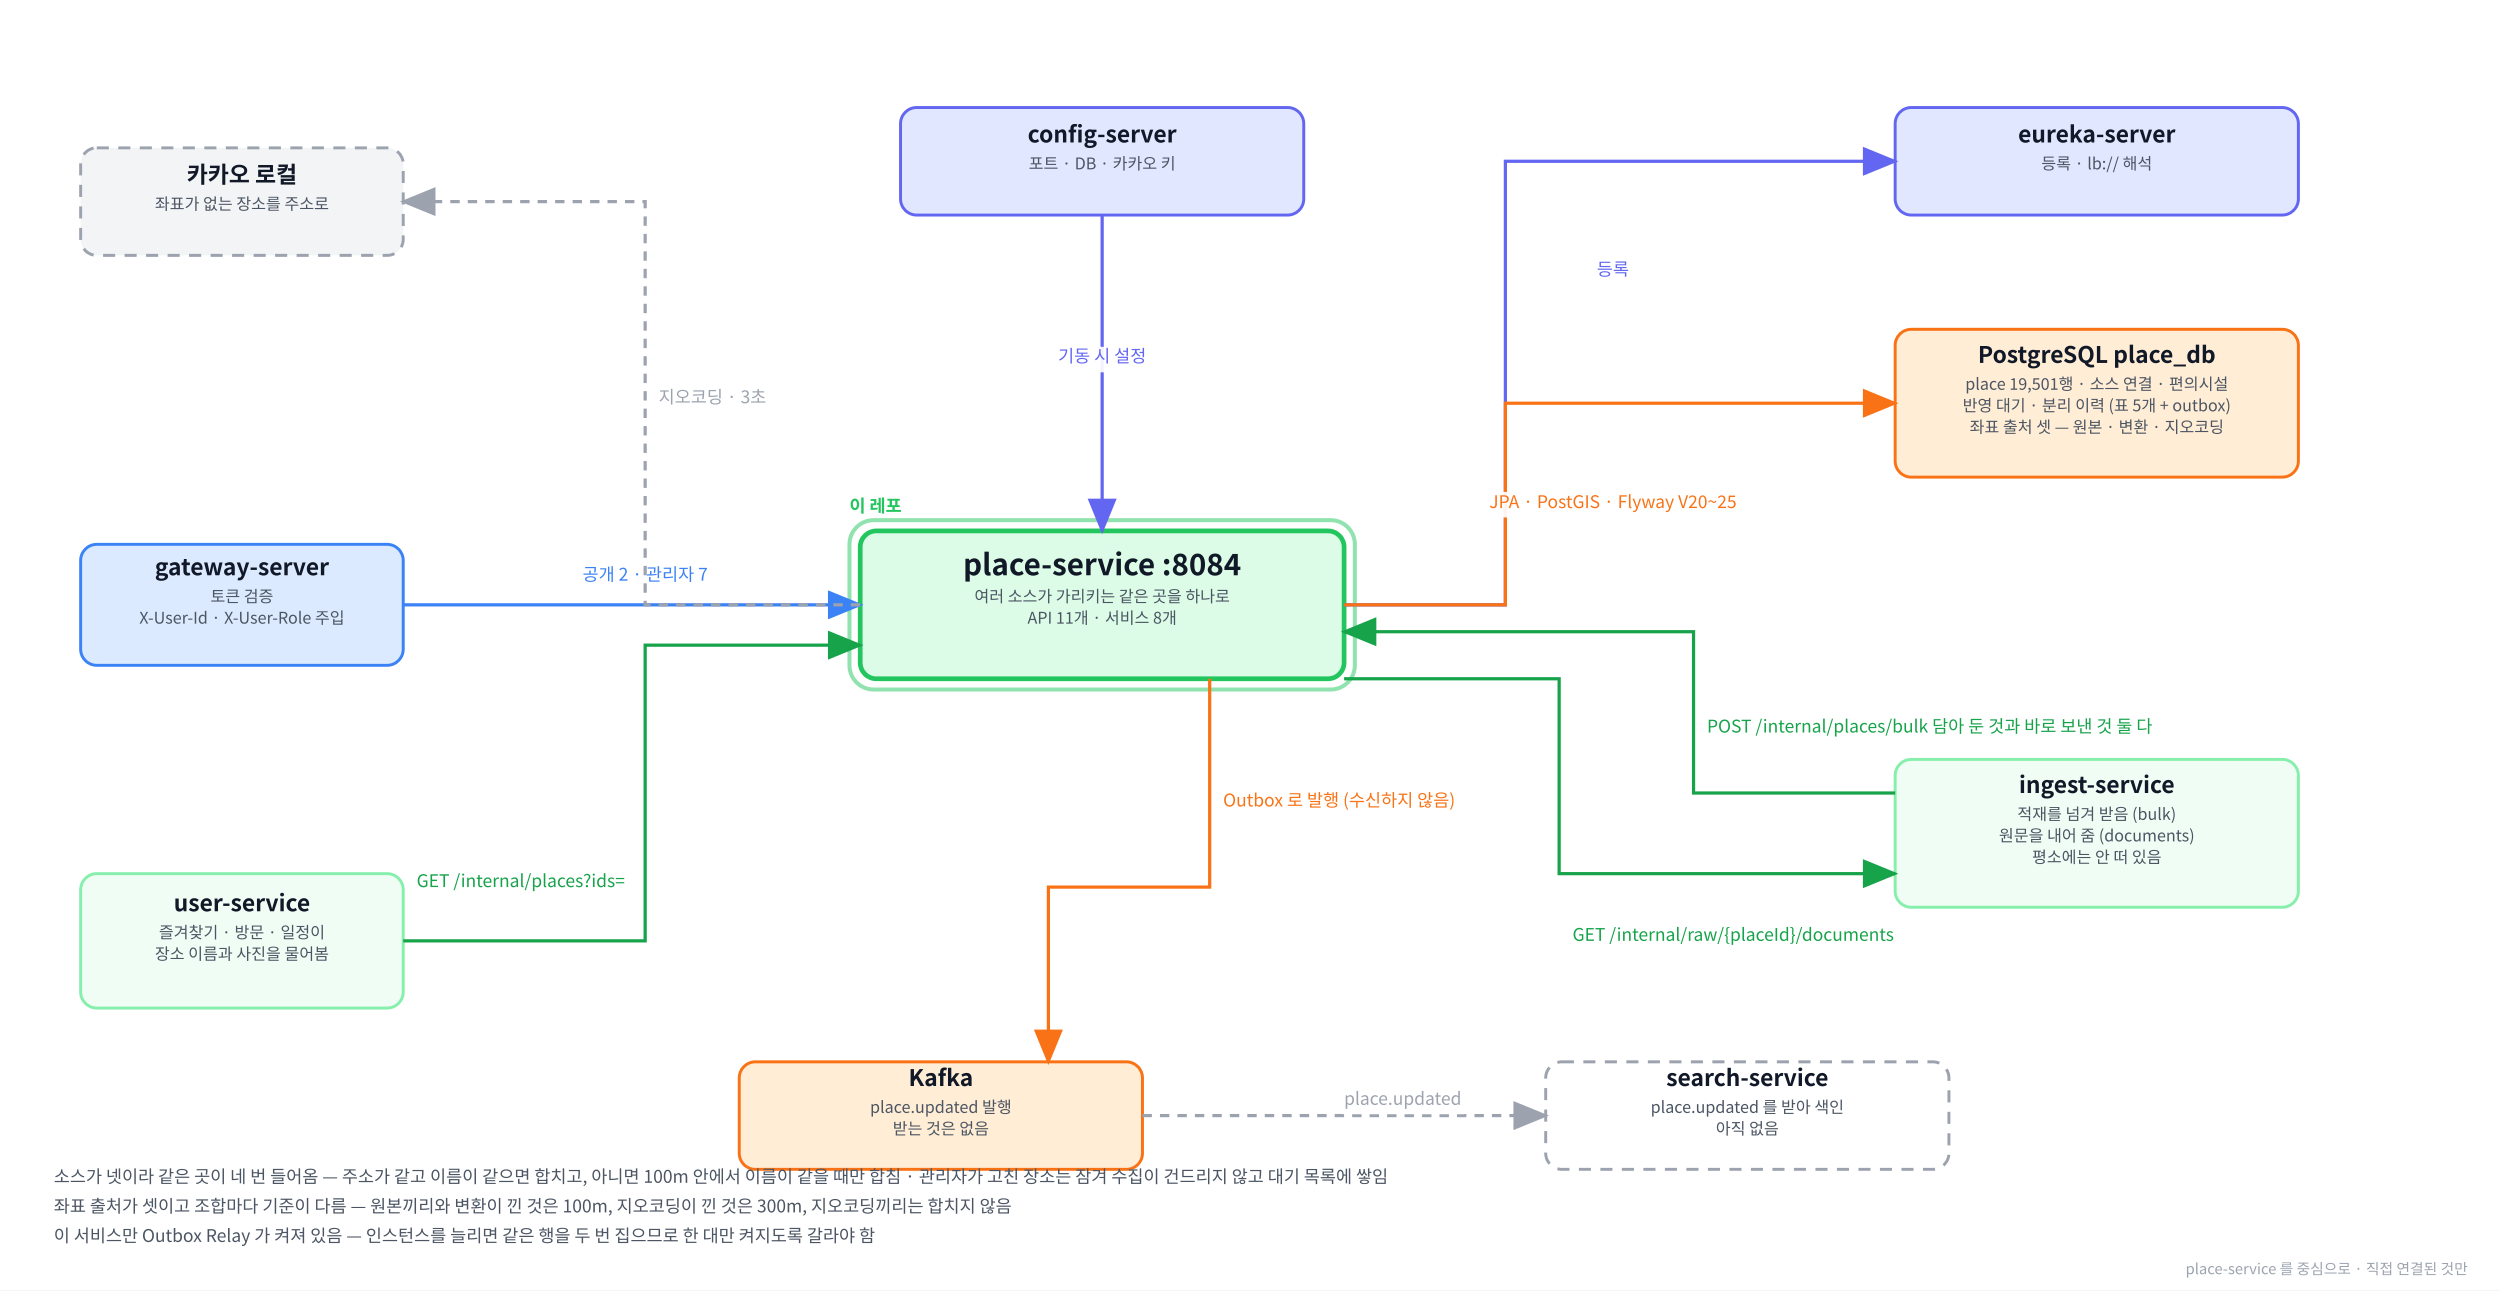
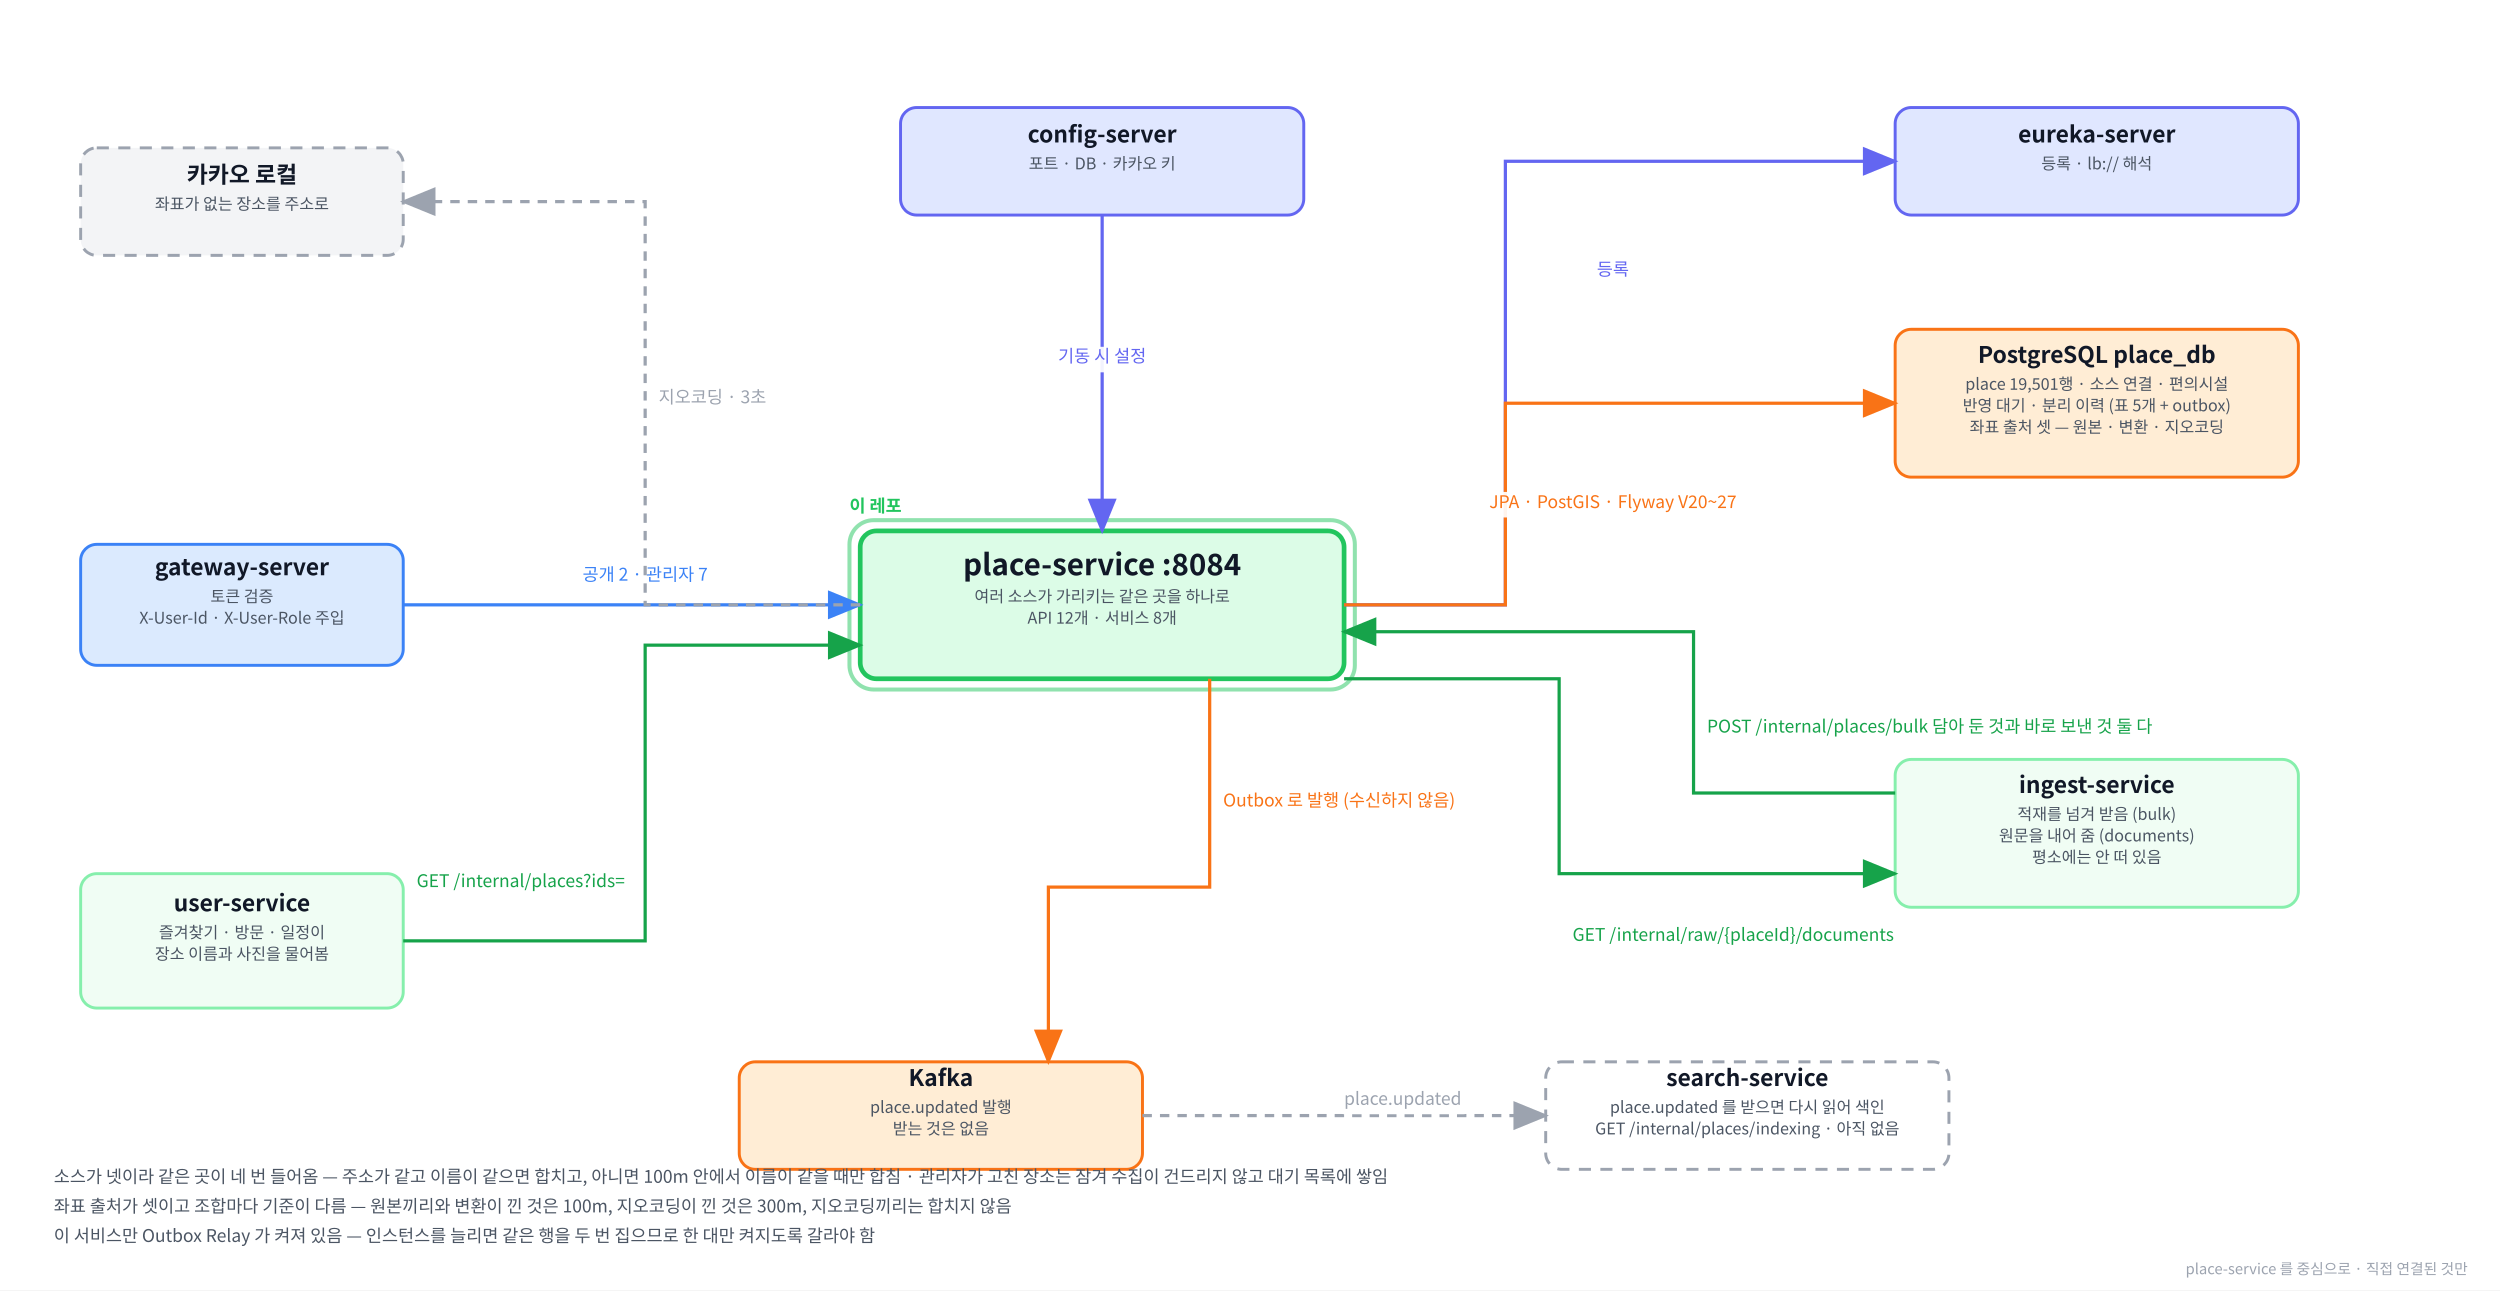
<svg xmlns="http://www.w3.org/2000/svg" width="1860" height="960" viewBox="0 0 1860 960" font-family="Noto Sans CJK KR, 'Malgun Gothic', 'Apple SD Gothic Neo', sans-serif">
  <defs>
    <marker id="ah-374151" markerWidth="11" markerHeight="9" refX="10" refY="4.5" orient="auto">
      <path d="M0,0 L11,4.5 L0,9 z" fill="#374151" />
    </marker>
    <marker id="as-374151" markerWidth="11" markerHeight="9" refX="1" refY="4.5" orient="auto">
      <path d="M11,0 L0,4.5 L11,9 z" fill="#374151" />
    </marker>
    <marker id="ah-3B82F6" markerWidth="11" markerHeight="9" refX="10" refY="4.5" orient="auto">
      <path d="M0,0 L11,4.5 L0,9 z" fill="#3B82F6" />
    </marker>
    <marker id="as-3B82F6" markerWidth="11" markerHeight="9" refX="1" refY="4.5" orient="auto">
      <path d="M11,0 L0,4.5 L11,9 z" fill="#3B82F6" />
    </marker>
    <marker id="ah-6366F1" markerWidth="11" markerHeight="9" refX="10" refY="4.5" orient="auto">
      <path d="M0,0 L11,4.5 L0,9 z" fill="#6366F1" />
    </marker>
    <marker id="as-6366F1" markerWidth="11" markerHeight="9" refX="1" refY="4.5" orient="auto">
      <path d="M11,0 L0,4.5 L11,9 z" fill="#6366F1" />
    </marker>
    <marker id="ah-16A34A" markerWidth="11" markerHeight="9" refX="10" refY="4.5" orient="auto">
      <path d="M0,0 L11,4.5 L0,9 z" fill="#16A34A" />
    </marker>
    <marker id="as-16A34A" markerWidth="11" markerHeight="9" refX="1" refY="4.5" orient="auto">
      <path d="M11,0 L0,4.5 L11,9 z" fill="#16A34A" />
    </marker>
    <marker id="ah-F97316" markerWidth="11" markerHeight="9" refX="10" refY="4.5" orient="auto">
      <path d="M0,0 L11,4.5 L0,9 z" fill="#F97316" />
    </marker>
    <marker id="as-F97316" markerWidth="11" markerHeight="9" refX="1" refY="4.5" orient="auto">
      <path d="M11,0 L0,4.5 L11,9 z" fill="#F97316" />
    </marker>
    <marker id="ah-A855F7" markerWidth="11" markerHeight="9" refX="10" refY="4.5" orient="auto">
      <path d="M0,0 L11,4.5 L0,9 z" fill="#A855F7" />
    </marker>
    <marker id="as-A855F7" markerWidth="11" markerHeight="9" refX="1" refY="4.5" orient="auto">
      <path d="M11,0 L0,4.5 L11,9 z" fill="#A855F7" />
    </marker>
    <marker id="ah-9CA3AF" markerWidth="11" markerHeight="9" refX="10" refY="4.5" orient="auto">
      <path d="M0,0 L11,4.5 L0,9 z" fill="#9CA3AF" />
    </marker>
    <marker id="as-9CA3AF" markerWidth="11" markerHeight="9" refX="1" refY="4.5" orient="auto">
      <path d="M11,0 L0,4.5 L11,9 z" fill="#9CA3AF" />
    </marker>
    <marker id="ah-D97706" markerWidth="11" markerHeight="9" refX="10" refY="4.5" orient="auto">
      <path d="M0,0 L11,4.5 L0,9 z" fill="#D97706" />
    </marker>
    <marker id="as-D97706" markerWidth="11" markerHeight="9" refX="1" refY="4.5" orient="auto">
      <path d="M11,0 L0,4.5 L11,9 z" fill="#D97706" />
    </marker>
    <marker id="ah-111827" markerWidth="11" markerHeight="9" refX="10" refY="4.5" orient="auto">
      <path d="M0,0 L11,4.5 L0,9 z" fill="#111827" />
    </marker>
    <marker id="as-111827" markerWidth="11" markerHeight="9" refX="1" refY="4.5" orient="auto">
      <path d="M11,0 L0,4.5 L11,9 z" fill="#111827" />
    </marker>
  </defs>
  <rect width="1860" height="960" fill="#FFFFFF" />
  <rect x="632.0" y="387.0" width="376" height="126" rx="18" fill="none" stroke="#22C55E" stroke-width="3" opacity="0.5" />
  <rect x="640.0" y="395.0" width="360" height="110" rx="12" fill="#DCFCE7" stroke="#22C55E" stroke-width="3.5" />
  <text x="820" y="428" font-size="22" font-weight="bold" text-anchor="middle" fill="#111827">place-service  :8084</text>
  <text x="820" y="448" font-size="12" font-weight="normal" text-anchor="middle" fill="#4B5563">여러 소스가 가리키는 같은 곳을 하나로</text>
-   <text x="820" y="464" font-size="12" font-weight="normal" text-anchor="middle" fill="#4B5563">API 11개 · 서비스 8개</text>
+   <text x="820" y="464" font-size="12" font-weight="normal" text-anchor="middle" fill="#4B5563">API 12개 · 서비스 8개</text>
  <text x="632.0" y="381.0" font-size="13" font-weight="bold" text-anchor="start" fill="#22C55E">이 레포</text>
  <rect x="60.0" y="405.0" width="240" height="90" rx="12" fill="#DBEAFE" stroke="#3B82F6" stroke-width="2.2" />
  <text x="180" y="428" font-size="17" font-weight="bold" text-anchor="middle" fill="#111827">gateway-server</text>
  <text x="180" y="448" font-size="12" font-weight="normal" text-anchor="middle" fill="#4B5563">토큰 검증</text>
  <text x="180" y="464" font-size="12" font-weight="normal" text-anchor="middle" fill="#4B5563">X-User-Id · X-User-Role 주입</text>
  <rect x="670.0" y="80.0" width="300" height="80" rx="12" fill="#E0E7FF" stroke="#6366F1" stroke-width="2.2" />
  <text x="820" y="106" font-size="17" font-weight="bold" text-anchor="middle" fill="#111827">config-server</text>
  <text x="820" y="126" font-size="12" font-weight="normal" text-anchor="middle" fill="#4B5563">포트 · DB · 카카오 키</text>
  <rect x="1410.0" y="80.0" width="300" height="80" rx="12" fill="#E0E7FF" stroke="#6366F1" stroke-width="2.2" />
  <text x="1560" y="106" font-size="17" font-weight="bold" text-anchor="middle" fill="#111827">eureka-server</text>
  <text x="1560" y="126" font-size="12" font-weight="normal" text-anchor="middle" fill="#4B5563">등록 · lb:// 해석</text>
  <rect x="1410.0" y="245.0" width="300" height="110" rx="12" fill="#FFEDD5" stroke="#F97316" stroke-width="2.2" />
  <text x="1560" y="270" font-size="17" font-weight="bold" text-anchor="middle" fill="#111827">PostgreSQL  place_db</text>
  <text x="1560" y="290" font-size="12" font-weight="normal" text-anchor="middle" fill="#4B5563">place 19,501행 · 소스 연결 · 편의시설</text>
  <text x="1560" y="306" font-size="12" font-weight="normal" text-anchor="middle" fill="#4B5563">반영 대기 · 분리 이력  (표 5개 + outbox)</text>
  <text x="1560" y="322" font-size="12" font-weight="normal" text-anchor="middle" fill="#4B5563">좌표 출처 셋 — 원본 · 변환 · 지오코딩</text>
  <rect x="60.0" y="110.0" width="240" height="80" rx="12" fill="#F3F4F6" stroke="#9CA3AF" stroke-width="2.2" stroke-dasharray="9,7" />
  <text x="180" y="136" font-size="17" font-weight="bold" text-anchor="middle" fill="#111827">카카오 로컬</text>
  <text x="180" y="156" font-size="12" font-weight="normal" text-anchor="middle" fill="#4B5563">좌표가 없는 장소를 주소로</text>
  <rect x="1410.0" y="565.0" width="300" height="110" rx="12" fill="#F0FDF4" stroke="#86EFAC" stroke-width="2.2" />
  <text x="1560" y="590" font-size="17" font-weight="bold" text-anchor="middle" fill="#111827">ingest-service</text>
  <text x="1560" y="610" font-size="12" font-weight="normal" text-anchor="middle" fill="#4B5563">적재를 넘겨 받음 (bulk)</text>
  <text x="1560" y="626" font-size="12" font-weight="normal" text-anchor="middle" fill="#4B5563">원문을 내어 줌 (documents)</text>
  <text x="1560" y="642" font-size="12" font-weight="normal" text-anchor="middle" fill="#4B5563">평소에는 안 떠 있음</text>
  <rect x="60.0" y="650.0" width="240" height="100" rx="12" fill="#F0FDF4" stroke="#86EFAC" stroke-width="2.2" />
  <text x="180" y="678" font-size="17" font-weight="bold" text-anchor="middle" fill="#111827">user-service</text>
  <text x="180" y="698" font-size="12" font-weight="normal" text-anchor="middle" fill="#4B5563">즐겨찾기 · 방문 · 일정이</text>
  <text x="180" y="714" font-size="12" font-weight="normal" text-anchor="middle" fill="#4B5563">장소 이름과 사진을 물어봄</text>
  <rect x="550.0" y="790.0" width="300" height="80" rx="12" fill="#FFEDD5" stroke="#F97316" stroke-width="2.2" />
  <text x="700" y="808" font-size="17" font-weight="bold" text-anchor="middle" fill="#111827">Kafka</text>
  <text x="700" y="828" font-size="12" font-weight="normal" text-anchor="middle" fill="#4B5563">place.updated 발행</text>
  <text x="700" y="844" font-size="12" font-weight="normal" text-anchor="middle" fill="#4B5563">받는 것은 없음</text>
  <rect x="1150.0" y="790.0" width="300" height="80" rx="12" fill="#FFFFFF" stroke="#9CA3AF" stroke-width="2.2" stroke-dasharray="9,7" />
  <text x="1300" y="808" font-size="17" font-weight="bold" text-anchor="middle" fill="#111827">search-service</text>
-   <text x="1300" y="828" font-size="12" font-weight="normal" text-anchor="middle" fill="#4B5563">place.updated 를 받아 색인</text>
-   <text x="1300" y="844" font-size="12" font-weight="normal" text-anchor="middle" fill="#4B5563">아직 없음</text>
+   <text x="1300" y="828" font-size="12" font-weight="normal" text-anchor="middle" fill="#4B5563">place.updated 를 받으면 다시 읽어 색인</text>
+   <text x="1300" y="844" font-size="12" font-weight="normal" text-anchor="middle" fill="#4B5563">GET /internal/places/indexing · 아직 없음</text>
  <polyline points="300.0,450 640.0,450" fill="none" stroke="#3B82F6" stroke-width="2.4" marker-end="url(#ah-3B82F6)" />
  <rect x="428" y="420" width="103" height="19" rx="4" fill="#FFFFFF" opacity="0.92" />
  <text x="480" y="432" font-size="13" font-weight="normal" text-anchor="middle" fill="#3B82F6">공개 2 · 관리자 7</text>
  <polyline points="820,160.0 820,395.0" fill="none" stroke="#6366F1" stroke-width="2.4" marker-end="url(#ah-6366F1)" />
  <rect x="782" y="258" width="76" height="19" rx="4" fill="#FFFFFF" opacity="0.92" />
  <text x="820.0" y="269.5" font-size="13" font-weight="normal" text-anchor="middle" fill="#6366F1">기동 시 설정</text>
  <polyline points="1000.0,450 1120,450 1120,120 1410.0,120" fill="none" stroke="#6366F1" stroke-width="2.4" marker-end="url(#ah-6366F1)" />
  <rect x="1183" y="193" width="34" height="19" rx="4" fill="#FFFFFF" opacity="0.92" />
  <text x="1200" y="205" font-size="13" font-weight="normal" text-anchor="middle" fill="#6366F1">등록</text>
  <polyline points="1000.0,450 1120,450 1120,300 1410.0,300" fill="none" stroke="#F97316" stroke-width="2.4" marker-end="url(#ah-F97316)" />
  <rect x="1103" y="366" width="194" height="19" rx="4" fill="#FFFFFF" opacity="0.92" />
-   <text x="1200" y="378" font-size="13" font-weight="normal" text-anchor="middle" fill="#F97316">JPA · PostGIS · Flyway V20~25</text>
+   <text x="1200" y="378" font-size="13" font-weight="normal" text-anchor="middle" fill="#F97316">JPA · PostGIS · Flyway V20~27</text>
  <polyline points="1410,590 1260,590 1260,470 1000,470" fill="none" stroke="#16A34A" stroke-width="2.4" marker-end="url(#ah-16A34A)" />
  <rect x="1266" y="533" width="347" height="19" rx="4" fill="#FFFFFF" opacity="0.92" />
  <text x="1270" y="545" font-size="13" font-weight="normal" text-anchor="start" fill="#16A34A">POST /internal/places/bulk   담아 둔 것과 바로 보낸 것 둘 다</text>
  <polyline points="1000,505 1160,505 1160,650 1410,650" fill="none" stroke="#16A34A" stroke-width="2.4" marker-end="url(#ah-16A34A)" />
  <rect x="1166" y="688" width="249" height="19" rx="4" fill="#FFFFFF" opacity="0.92" />
  <text x="1170" y="700" font-size="13" font-weight="normal" text-anchor="start" fill="#16A34A">GET /internal/raw/{placeId}/documents</text>
  <polyline points="300.0,700 480,700 480,480 640,480" fill="none" stroke="#16A34A" stroke-width="2.4" marker-end="url(#ah-16A34A)" />
  <rect x="306" y="648" width="165" height="19" rx="4" fill="#FFFFFF" opacity="0.92" />
  <text x="310" y="660" font-size="13" font-weight="normal" text-anchor="start" fill="#16A34A">GET /internal/places?ids=</text>
  <polyline points="900,505 900,660 780,660 780,790" fill="none" stroke="#F97316" stroke-width="2.4" marker-end="url(#ah-F97316)" />
  <rect x="906" y="588" width="186" height="19" rx="4" fill="#FFFFFF" opacity="0.92" />
  <text x="910" y="600" font-size="13" font-weight="normal" text-anchor="start" fill="#F97316">Outbox 로 발행  (수신하지 않음)</text>
  <polyline points="850.0,830 1150.0,830" fill="none" stroke="#9CA3AF" stroke-width="2.4" marker-end="url(#ah-9CA3AF)" stroke-dasharray="7,6" />
  <rect x="996" y="810" width="97" height="19" rx="4" fill="#FFFFFF" opacity="0.92" />
  <text x="1000" y="822" font-size="13" font-weight="normal" text-anchor="start" fill="#9CA3AF">place.updated</text>
  <polyline points="640.0,450 480,450 480,150 300.0,150" fill="none" stroke="#9CA3AF" stroke-width="2.4" marker-end="url(#ah-9CA3AF)" stroke-dasharray="7,6" />
  <rect x="486" y="288" width="90" height="19" rx="4" fill="#FFFFFF" opacity="0.92" />
  <text x="490" y="300" font-size="13" font-weight="normal" text-anchor="start" fill="#9CA3AF">지오코딩 · 3초</text>
  <text x="40" y="880" font-size="13" font-weight="normal" text-anchor="start" fill="#4B5563">소스가 넷이라 같은 곳이 네 번 들어옴 — 주소가 같고 이름이 같으면 합치고, 아니면 100m 안에서 이름이 같을 때만 합침 · 관리자가 고친 장소는 잠겨 수집이 건드리지 않고 대기 목록에 쌓임</text>
  <text x="40" y="902" font-size="13" font-weight="normal" text-anchor="start" fill="#4B5563">좌표 출처가 셋이고 조합마다 기준이 다름 — 원본끼리와 변환이 낀 것은 100m, 지오코딩이 낀 것은 300m, 지오코딩끼리는 합치지 않음</text>
  <text x="40" y="924" font-size="13" font-weight="normal" text-anchor="start" fill="#4B5563">이 서비스만 Outbox Relay 가 켜져 있음 — 인스턴스를 늘리면 같은 행을 두 번 집으므로 한 대만 켜지도록 갈라야 함</text>
  <text x="1836" y="948" font-size="11" text-anchor="end" fill="#9CA3AF">place-service 를 중심으로 · 직접 연결된 것만</text>
</svg>
